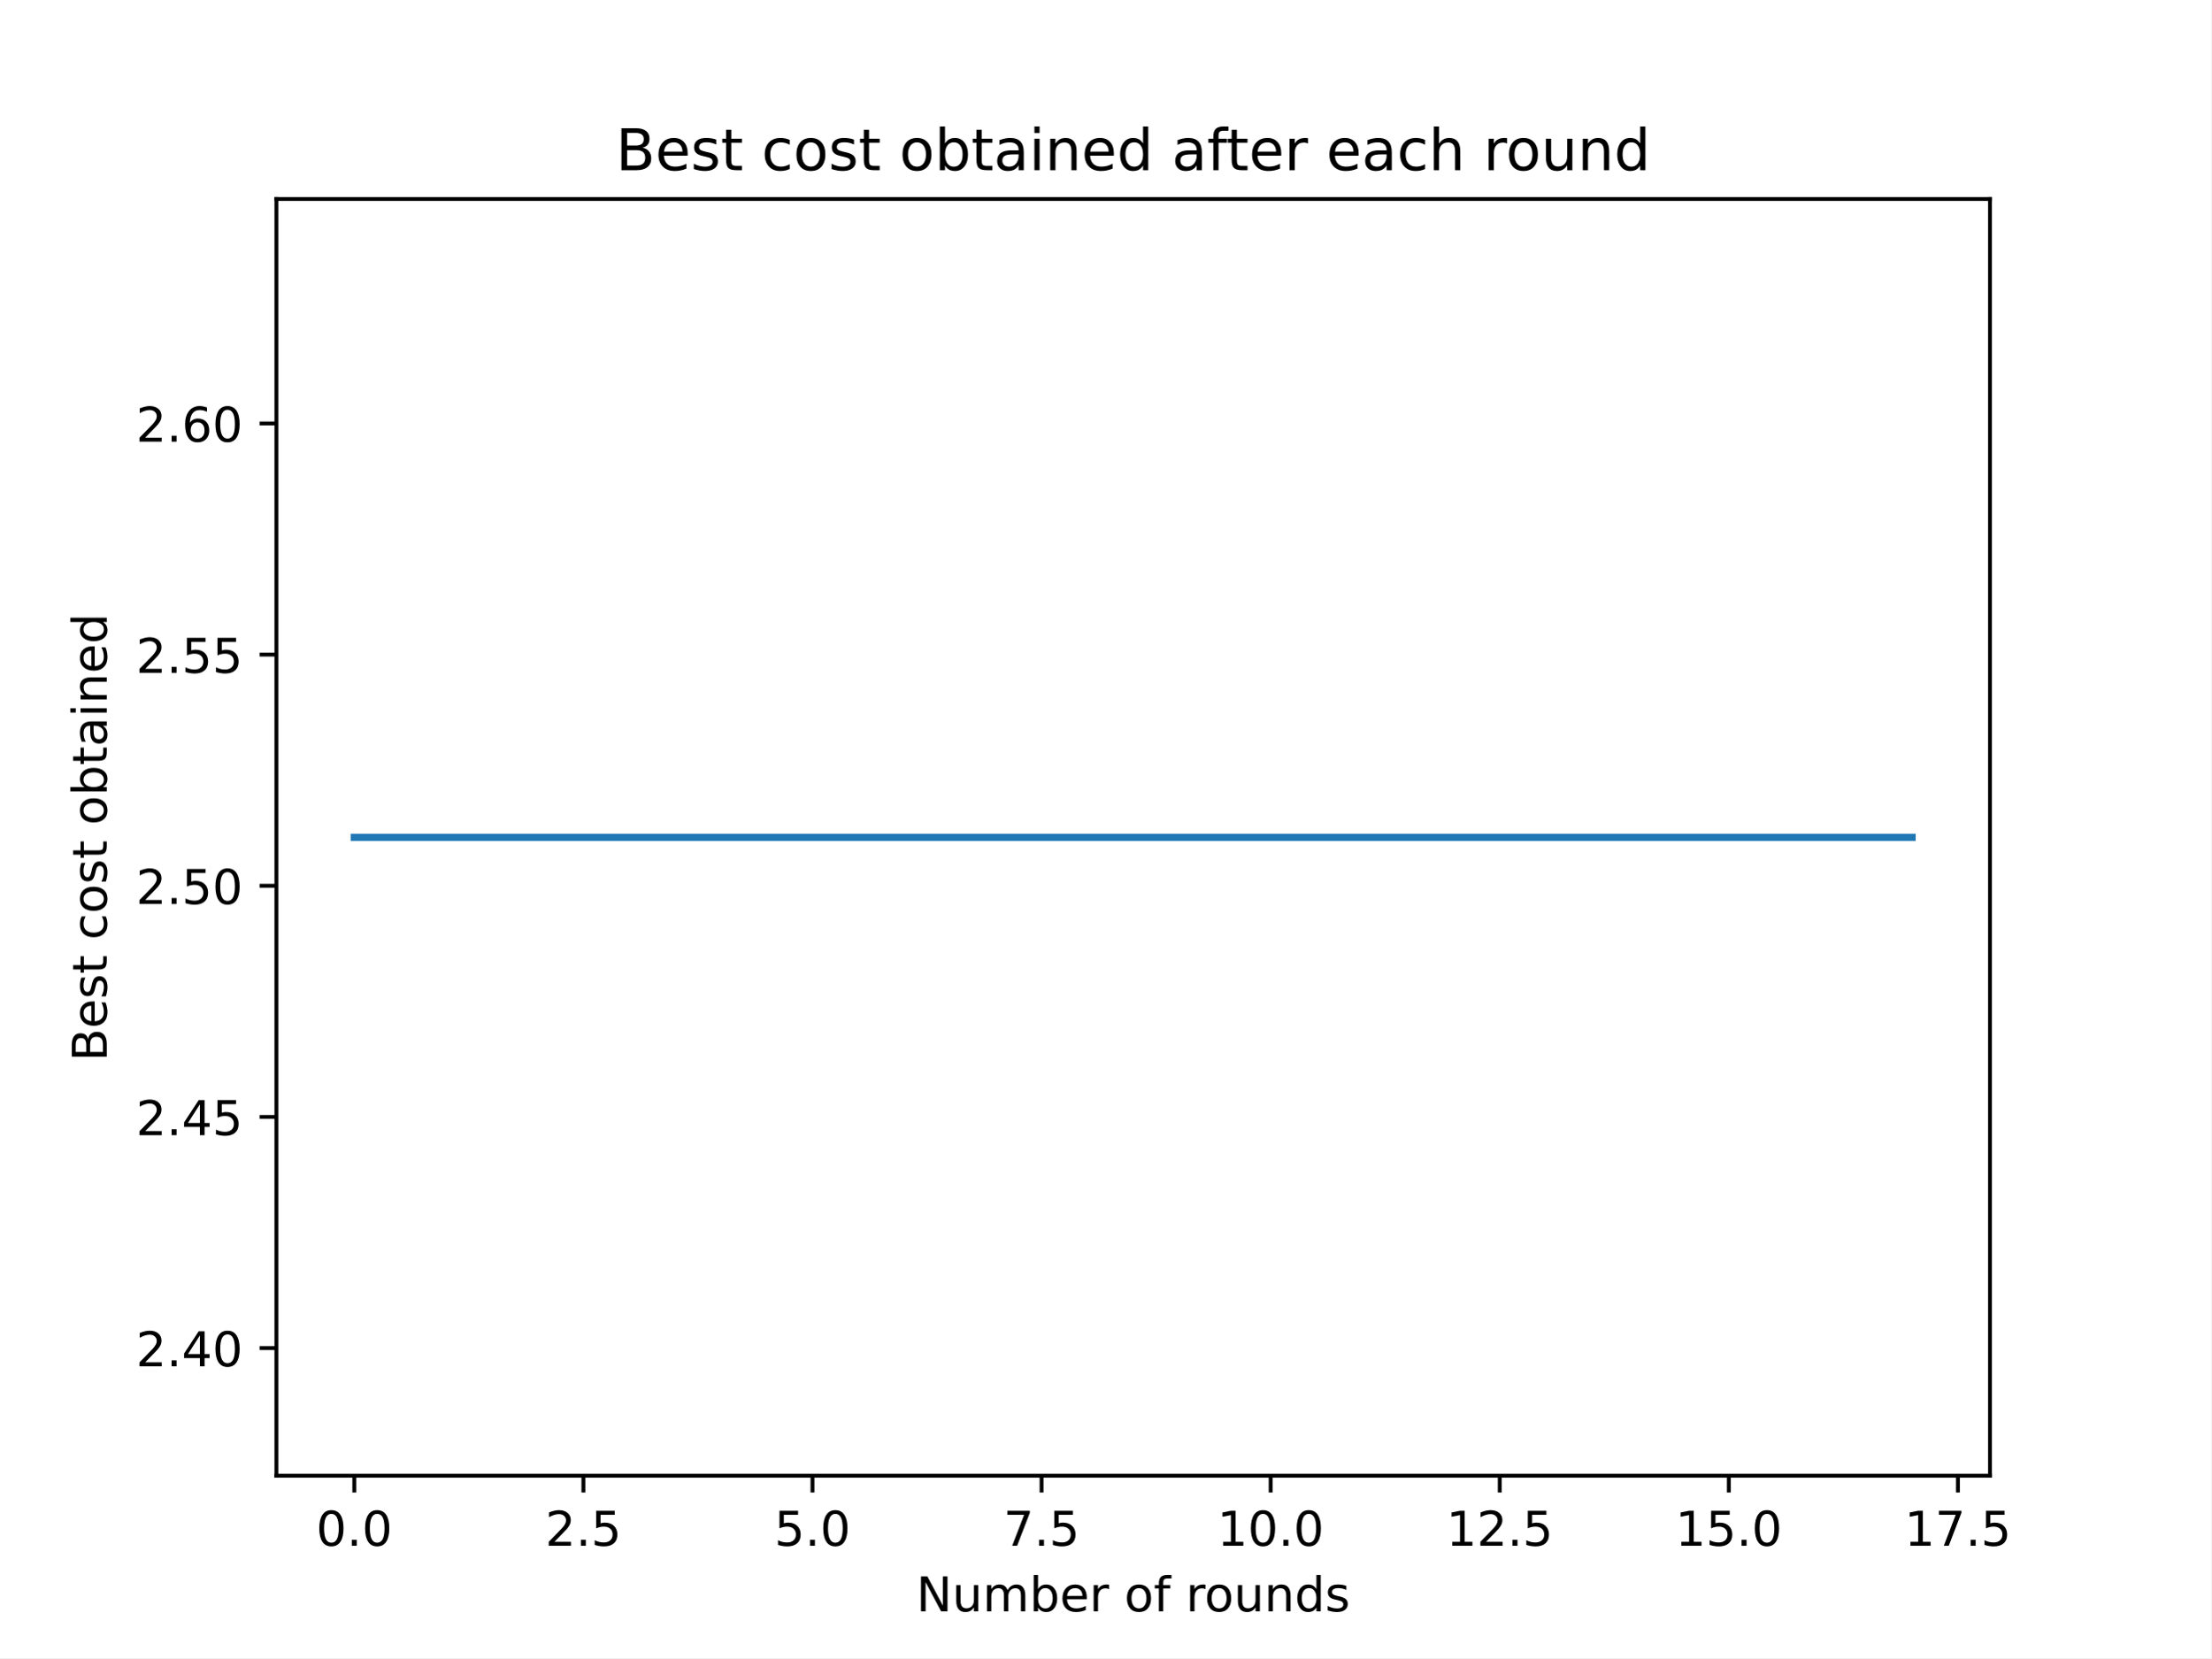
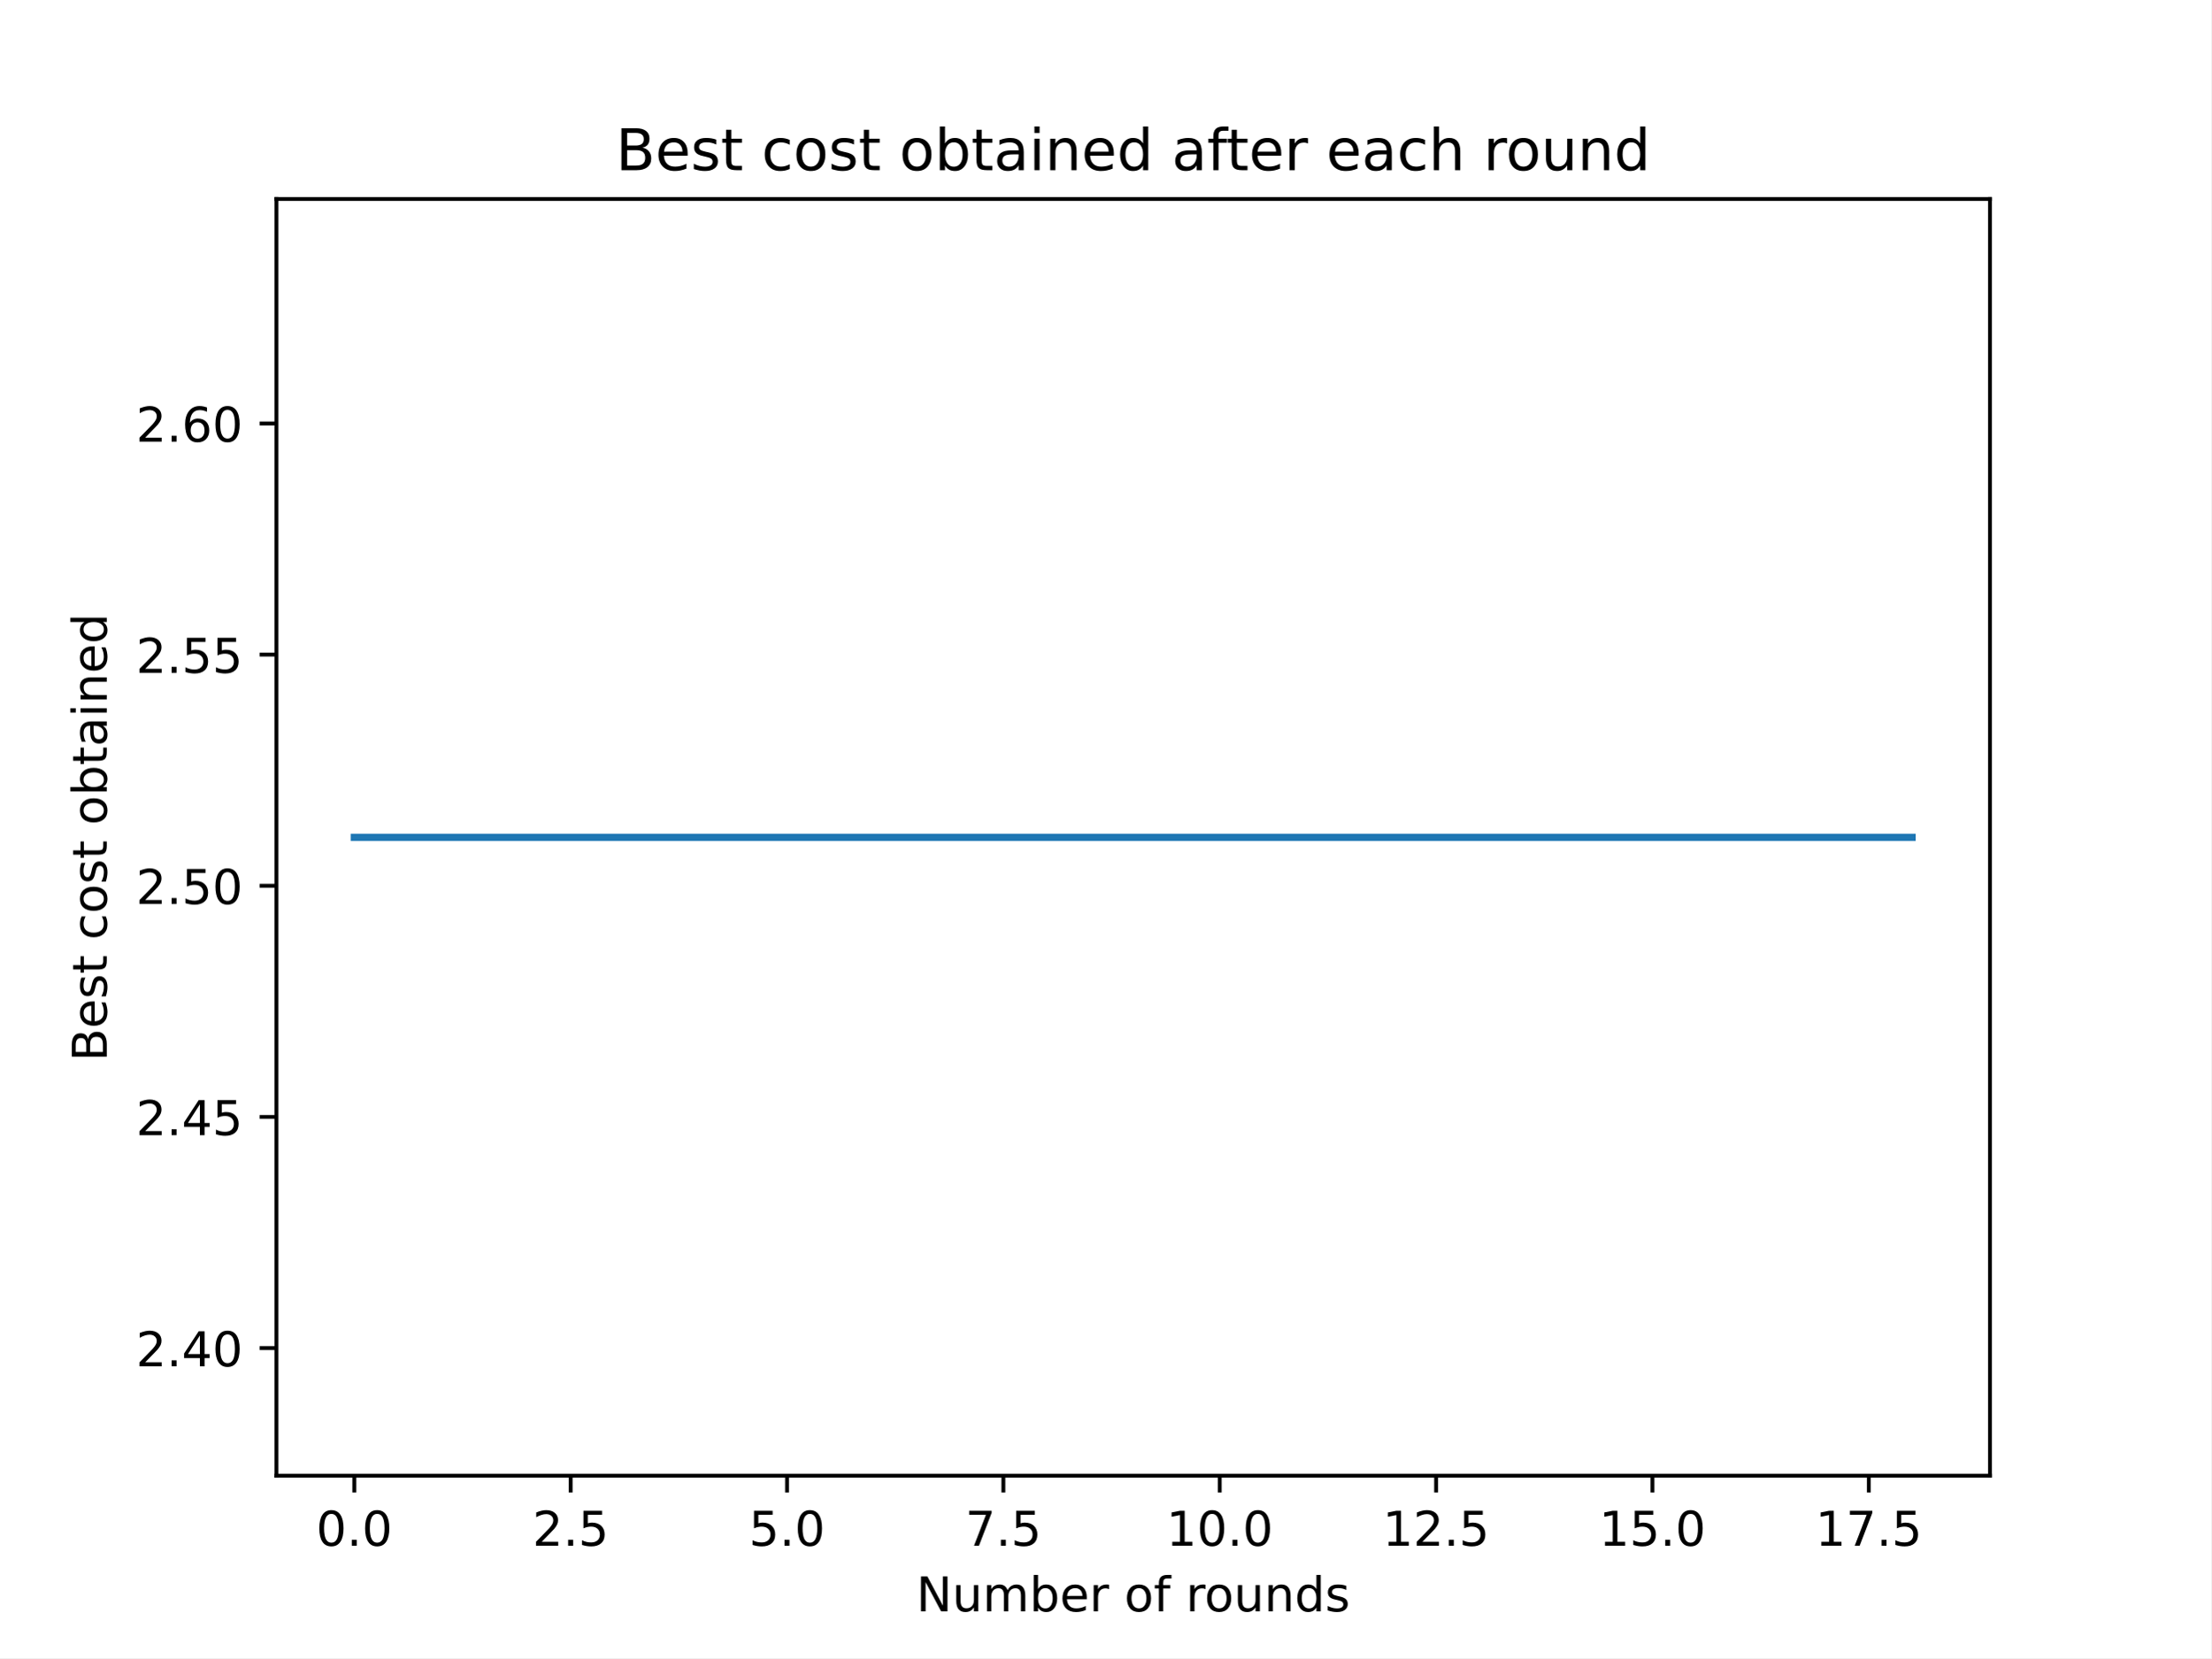
<svg xmlns="http://www.w3.org/2000/svg" xmlns:xlink="http://www.w3.org/1999/xlink" height="345.6pt" version="1.1" viewBox="0 0 460.8 345.6" width="460.8pt">
  <defs>
    <style type="text/css">*{stroke-linecap:butt;stroke-linejoin:round;}</style>
  </defs>
  <g id="figure_1">
    <g id="patch_1">
      <path d="M 0 345.6  L 460.8 345.6  L 460.8 0  L 0 0  z " style="fill:#ffffff;" />
    </g>
    <g id="axes_1">
      <g id="patch_2">
        <path d="M 57.6 307.584  L 414.72 307.584  L 414.72 41.472  L 57.6 41.472  z " style="fill:#ffffff;" />
      </g>
      <g id="matplotlib.axis_1">
        <g id="xtick_1">
          <g id="line2d_1">
            <defs>
-               <path d="M 0 0  L 0 3.5  " id="m80295693bd" style="stroke:#000000;stroke-width:0.8;" />
+               <path d="M 0 0  L 0 3.5  " id="maee20d42a5" style="stroke:#000000;stroke-width:0.8;" />
            </defs>
            <g>
-               <use style="stroke:#000000;stroke-width:0.8;" x="73.833" xlink:href="#m80295693bd" y="307.584" />
+               <use style="stroke:#000000;stroke-width:0.8;" x="73.833" xlink:href="#maee20d42a5" y="307.584" />
            </g>
          </g>
          <g id="text_1">
            <g transform="translate(65.88116 322.1824)scale(0.1 -0.1)">
              <defs>
                <path d="M 2034 4250  Q 1547 4250 1301 3770  Q 1056 3291 1056 2328  Q 1056 1369 1301 889  Q 1547 409 2034 409  Q 2525 409 2770 889  Q 3016 1369 3016 2328  Q 3016 3291 2770 3770  Q 2525 4250 2034 4250  z M 2034 4750  Q 2819 4750 3233 4129  Q 3647 3509 3647 2328  Q 3647 1150 3233 529  Q 2819 -91 2034 -91  Q 1250 -91 836 529  Q 422 1150 422 2328  Q 422 3509 836 4129  Q 1250 4750 2034 4750  z " id="DejaVuSans-30" transform="scale(0.015625)" />
                <path d="M 684 794  L 1344 794  L 1344 0  L 684 0  L 684 794  z " id="DejaVuSans-2e" transform="scale(0.015625)" />
              </defs>
              <use xlink:href="#DejaVuSans-30" />
              <use x="63.623" xlink:href="#DejaVuSans-2e" />
              <use x="95.41" xlink:href="#DejaVuSans-30" />
            </g>
          </g>
        </g>
        <g id="xtick_2">
          <g id="line2d_2">
            <g>
-               <use style="stroke:#000000;stroke-width:0.8;" x="121.576" xlink:href="#m80295693bd" y="307.584" />
+               <use style="stroke:#000000;stroke-width:0.8;" x="118.924" xlink:href="#maee20d42a5" y="307.584" />
            </g>
          </g>
          <g id="text_2">
-             <g transform="translate(113.6245 322.1824)scale(0.1 -0.1)">
+             <g transform="translate(110.9721 322.1824)scale(0.1 -0.1)">
              <defs>
                <path d="M 1228 531  L 3431 531  L 3431 0  L 469 0  L 469 531  Q 828 903 1448 1529  Q 2069 2156 2228 2338  Q 2531 2678 2651 2914  Q 2772 3150 2772 3378  Q 2772 3750 2511 3984  Q 2250 4219 1831 4219  Q 1534 4219 1204 4116  Q 875 4013 500 3803  L 500 4441  Q 881 4594 1212 4672  Q 1544 4750 1819 4750  Q 2544 4750 2975 4387  Q 3406 4025 3406 3419  Q 3406 3131 3298 2873  Q 3191 2616 2906 2266  Q 2828 2175 2409 1742  Q 1991 1309 1228 531  z " id="DejaVuSans-32" transform="scale(0.015625)" />
                <path d="M 691 4666  L 3169 4666  L 3169 4134  L 1269 4134  L 1269 2991  Q 1406 3038 1543 3061  Q 1681 3084 1819 3084  Q 2600 3084 3056 2656  Q 3513 2228 3513 1497  Q 3513 744 3044 326  Q 2575 -91 1722 -91  Q 1428 -91 1123 -41  Q 819 9 494 109  L 494 744  Q 775 591 1075 516  Q 1375 441 1709 441  Q 2250 441 2565 725  Q 2881 1009 2881 1497  Q 2881 1984 2565 2268  Q 2250 2553 1709 2553  Q 1456 2553 1204 2497  Q 953 2441 691 2322  L 691 4666  z " id="DejaVuSans-35" transform="scale(0.015625)" />
              </defs>
              <use xlink:href="#DejaVuSans-32" />
              <use x="63.623" xlink:href="#DejaVuSans-2e" />
              <use x="95.41" xlink:href="#DejaVuSans-35" />
            </g>
          </g>
        </g>
        <g id="xtick_3">
          <g id="line2d_3">
            <g>
-               <use style="stroke:#000000;stroke-width:0.8;" x="169.319" xlink:href="#m80295693bd" y="307.584" />
+               <use style="stroke:#000000;stroke-width:0.8;" x="164.015" xlink:href="#maee20d42a5" y="307.584" />
            </g>
          </g>
          <g id="text_3">
-             <g transform="translate(161.3678 322.1824)scale(0.1 -0.1)">
+             <g transform="translate(156.063 322.1824)scale(0.1 -0.1)">
              <use xlink:href="#DejaVuSans-35" />
              <use x="63.623" xlink:href="#DejaVuSans-2e" />
              <use x="95.41" xlink:href="#DejaVuSans-30" />
            </g>
          </g>
        </g>
        <g id="xtick_4">
          <g id="line2d_4">
            <g>
-               <use style="stroke:#000000;stroke-width:0.8;" x="217.063" xlink:href="#m80295693bd" y="307.584" />
+               <use style="stroke:#000000;stroke-width:0.8;" x="209.105" xlink:href="#maee20d42a5" y="307.584" />
            </g>
          </g>
          <g id="text_4">
-             <g transform="translate(209.1111 322.1824)scale(0.1 -0.1)">
+             <g transform="translate(201.1539 322.1824)scale(0.1 -0.1)">
              <defs>
                <path d="M 525 4666  L 3525 4666  L 3525 4397  L 1831 0  L 1172 0  L 2766 4134  L 525 4134  L 525 4666  z " id="DejaVuSans-37" transform="scale(0.015625)" />
              </defs>
              <use xlink:href="#DejaVuSans-37" />
              <use x="63.623" xlink:href="#DejaVuSans-2e" />
              <use x="95.41" xlink:href="#DejaVuSans-35" />
            </g>
          </g>
        </g>
        <g id="xtick_5">
          <g id="line2d_5">
            <g>
-               <use style="stroke:#000000;stroke-width:0.8;" x="264.806" xlink:href="#m80295693bd" y="307.584" />
+               <use style="stroke:#000000;stroke-width:0.8;" x="254.196" xlink:href="#maee20d42a5" y="307.584" />
            </g>
          </g>
          <g id="text_5">
-             <g transform="translate(253.6732 322.1824)scale(0.1 -0.1)">
+             <g transform="translate(243.0636 322.1824)scale(0.1 -0.1)">
              <defs>
                <path d="M 794 531  L 1825 531  L 1825 4091  L 703 3866  L 703 4441  L 1819 4666  L 2450 4666  L 2450 531  L 3481 531  L 3481 0  L 794 0  L 794 531  z " id="DejaVuSans-31" transform="scale(0.015625)" />
              </defs>
              <use xlink:href="#DejaVuSans-31" />
              <use x="63.623" xlink:href="#DejaVuSans-30" />
              <use x="127.246" xlink:href="#DejaVuSans-2e" />
              <use x="159.033" xlink:href="#DejaVuSans-30" />
            </g>
          </g>
        </g>
        <g id="xtick_6">
          <g id="line2d_6">
            <g>
-               <use style="stroke:#000000;stroke-width:0.8;" x="312.549" xlink:href="#m80295693bd" y="307.584" />
+               <use style="stroke:#000000;stroke-width:0.8;" x="299.287" xlink:href="#maee20d42a5" y="307.584" />
            </g>
          </g>
          <g id="text_6">
-             <g transform="translate(301.4165 322.1824)scale(0.1 -0.1)">
+             <g transform="translate(288.1545 322.1824)scale(0.1 -0.1)">
              <use xlink:href="#DejaVuSans-31" />
              <use x="63.623" xlink:href="#DejaVuSans-32" />
              <use x="127.246" xlink:href="#DejaVuSans-2e" />
              <use x="159.033" xlink:href="#DejaVuSans-35" />
            </g>
          </g>
        </g>
        <g id="xtick_7">
          <g id="line2d_7">
            <g>
-               <use style="stroke:#000000;stroke-width:0.8;" x="360.293" xlink:href="#m80295693bd" y="307.584" />
+               <use style="stroke:#000000;stroke-width:0.8;" x="344.378" xlink:href="#maee20d42a5" y="307.584" />
            </g>
          </g>
          <g id="text_7">
-             <g transform="translate(349.1598 322.1824)scale(0.1 -0.1)">
+             <g transform="translate(333.2454 322.1824)scale(0.1 -0.1)">
              <use xlink:href="#DejaVuSans-31" />
              <use x="63.623" xlink:href="#DejaVuSans-35" />
              <use x="127.246" xlink:href="#DejaVuSans-2e" />
              <use x="159.033" xlink:href="#DejaVuSans-30" />
            </g>
          </g>
        </g>
        <g id="xtick_8">
          <g id="line2d_8">
            <g>
-               <use style="stroke:#000000;stroke-width:0.8;" x="408.036" xlink:href="#m80295693bd" y="307.584" />
+               <use style="stroke:#000000;stroke-width:0.8;" x="389.469" xlink:href="#maee20d42a5" y="307.584" />
            </g>
          </g>
          <g id="text_8">
-             <g transform="translate(396.9031 322.1824)scale(0.1 -0.1)">
+             <g transform="translate(378.3363 322.1824)scale(0.1 -0.1)">
              <use xlink:href="#DejaVuSans-31" />
              <use x="63.623" xlink:href="#DejaVuSans-37" />
              <use x="127.246" xlink:href="#DejaVuSans-2e" />
              <use x="159.033" xlink:href="#DejaVuSans-35" />
            </g>
          </g>
        </g>
        <g id="text_9">
          <g transform="translate(190.9577 335.8606)scale(0.1 -0.1)">
            <defs>
              <path d="M 628 4666  L 1478 4666  L 3547 763  L 3547 4666  L 4159 4666  L 4159 0  L 3309 0  L 1241 3903  L 1241 0  L 628 0  L 628 4666  z " id="DejaVuSans-4e" transform="scale(0.015625)" />
              <path d="M 544 1381  L 544 3500  L 1119 3500  L 1119 1403  Q 1119 906 1312 657  Q 1506 409 1894 409  Q 2359 409 2629 706  Q 2900 1003 2900 1516  L 2900 3500  L 3475 3500  L 3475 0  L 2900 0  L 2900 538  Q 2691 219 2414 64  Q 2138 -91 1772 -91  Q 1169 -91 856 284  Q 544 659 544 1381  z M 1991 3584  L 1991 3584  z " id="DejaVuSans-75" transform="scale(0.015625)" />
              <path d="M 3328 2828  Q 3544 3216 3844 3400  Q 4144 3584 4550 3584  Q 5097 3584 5394 3201  Q 5691 2819 5691 2113  L 5691 0  L 5113 0  L 5113 2094  Q 5113 2597 4934 2840  Q 4756 3084 4391 3084  Q 3944 3084 3684 2787  Q 3425 2491 3425 1978  L 3425 0  L 2847 0  L 2847 2094  Q 2847 2600 2669 2842  Q 2491 3084 2119 3084  Q 1678 3084 1418 2786  Q 1159 2488 1159 1978  L 1159 0  L 581 0  L 581 3500  L 1159 3500  L 1159 2956  Q 1356 3278 1631 3431  Q 1906 3584 2284 3584  Q 2666 3584 2933 3390  Q 3200 3197 3328 2828  z " id="DejaVuSans-6d" transform="scale(0.015625)" />
              <path d="M 3116 1747  Q 3116 2381 2855 2742  Q 2594 3103 2138 3103  Q 1681 3103 1420 2742  Q 1159 2381 1159 1747  Q 1159 1113 1420 752  Q 1681 391 2138 391  Q 2594 391 2855 752  Q 3116 1113 3116 1747  z M 1159 2969  Q 1341 3281 1617 3432  Q 1894 3584 2278 3584  Q 2916 3584 3314 3078  Q 3713 2572 3713 1747  Q 3713 922 3314 415  Q 2916 -91 2278 -91  Q 1894 -91 1617 61  Q 1341 213 1159 525  L 1159 0  L 581 0  L 581 4863  L 1159 4863  L 1159 2969  z " id="DejaVuSans-62" transform="scale(0.015625)" />
              <path d="M 3597 1894  L 3597 1613  L 953 1613  Q 991 1019 1311 708  Q 1631 397 2203 397  Q 2534 397 2845 478  Q 3156 559 3463 722  L 3463 178  Q 3153 47 2828 -22  Q 2503 -91 2169 -91  Q 1331 -91 842 396  Q 353 884 353 1716  Q 353 2575 817 3079  Q 1281 3584 2069 3584  Q 2775 3584 3186 3129  Q 3597 2675 3597 1894  z M 3022 2063  Q 3016 2534 2758 2815  Q 2500 3097 2075 3097  Q 1594 3097 1305 2825  Q 1016 2553 972 2059  L 3022 2063  z " id="DejaVuSans-65" transform="scale(0.015625)" />
              <path d="M 2631 2963  Q 2534 3019 2420 3045  Q 2306 3072 2169 3072  Q 1681 3072 1420 2755  Q 1159 2438 1159 1844  L 1159 0  L 581 0  L 581 3500  L 1159 3500  L 1159 2956  Q 1341 3275 1631 3429  Q 1922 3584 2338 3584  Q 2397 3584 2469 3576  Q 2541 3569 2628 3553  L 2631 2963  z " id="DejaVuSans-72" transform="scale(0.015625)" />
              <path id="DejaVuSans-20" transform="scale(0.015625)" />
              <path d="M 1959 3097  Q 1497 3097 1228 2736  Q 959 2375 959 1747  Q 959 1119 1226 758  Q 1494 397 1959 397  Q 2419 397 2687 759  Q 2956 1122 2956 1747  Q 2956 2369 2687 2733  Q 2419 3097 1959 3097  z M 1959 3584  Q 2709 3584 3137 3096  Q 3566 2609 3566 1747  Q 3566 888 3137 398  Q 2709 -91 1959 -91  Q 1206 -91 779 398  Q 353 888 353 1747  Q 353 2609 779 3096  Q 1206 3584 1959 3584  z " id="DejaVuSans-6f" transform="scale(0.015625)" />
              <path d="M 2375 4863  L 2375 4384  L 1825 4384  Q 1516 4384 1395 4259  Q 1275 4134 1275 3809  L 1275 3500  L 2222 3500  L 2222 3053  L 1275 3053  L 1275 0  L 697 0  L 697 3053  L 147 3053  L 147 3500  L 697 3500  L 697 3744  Q 697 4328 969 4595  Q 1241 4863 1831 4863  L 2375 4863  z " id="DejaVuSans-66" transform="scale(0.015625)" />
              <path d="M 3513 2113  L 3513 0  L 2938 0  L 2938 2094  Q 2938 2591 2744 2837  Q 2550 3084 2163 3084  Q 1697 3084 1428 2787  Q 1159 2491 1159 1978  L 1159 0  L 581 0  L 581 3500  L 1159 3500  L 1159 2956  Q 1366 3272 1645 3428  Q 1925 3584 2291 3584  Q 2894 3584 3203 3211  Q 3513 2838 3513 2113  z " id="DejaVuSans-6e" transform="scale(0.015625)" />
              <path d="M 2906 2969  L 2906 4863  L 3481 4863  L 3481 0  L 2906 0  L 2906 525  Q 2725 213 2448 61  Q 2172 -91 1784 -91  Q 1150 -91 751 415  Q 353 922 353 1747  Q 353 2572 751 3078  Q 1150 3584 1784 3584  Q 2172 3584 2448 3432  Q 2725 3281 2906 2969  z M 947 1747  Q 947 1113 1208 752  Q 1469 391 1925 391  Q 2381 391 2643 752  Q 2906 1113 2906 1747  Q 2906 2381 2643 2742  Q 2381 3103 1925 3103  Q 1469 3103 1208 2742  Q 947 2381 947 1747  z " id="DejaVuSans-64" transform="scale(0.015625)" />
              <path d="M 2834 3397  L 2834 2853  Q 2591 2978 2328 3040  Q 2066 3103 1784 3103  Q 1356 3103 1142 2972  Q 928 2841 928 2578  Q 928 2378 1081 2264  Q 1234 2150 1697 2047  L 1894 2003  Q 2506 1872 2764 1633  Q 3022 1394 3022 966  Q 3022 478 2636 193  Q 2250 -91 1575 -91  Q 1294 -91 989 -36  Q 684 19 347 128  L 347 722  Q 666 556 975 473  Q 1284 391 1588 391  Q 1994 391 2212 530  Q 2431 669 2431 922  Q 2431 1156 2273 1281  Q 2116 1406 1581 1522  L 1381 1569  Q 847 1681 609 1914  Q 372 2147 372 2553  Q 372 3047 722 3315  Q 1072 3584 1716 3584  Q 2034 3584 2315 3537  Q 2597 3491 2834 3397  z " id="DejaVuSans-73" transform="scale(0.015625)" />
            </defs>
            <use xlink:href="#DejaVuSans-4e" />
            <use x="74.805" xlink:href="#DejaVuSans-75" />
            <use x="138.184" xlink:href="#DejaVuSans-6d" />
            <use x="235.596" xlink:href="#DejaVuSans-62" />
            <use x="299.072" xlink:href="#DejaVuSans-65" />
            <use x="360.596" xlink:href="#DejaVuSans-72" />
            <use x="401.709" xlink:href="#DejaVuSans-20" />
            <use x="433.496" xlink:href="#DejaVuSans-6f" />
            <use x="494.678" xlink:href="#DejaVuSans-66" />
            <use x="529.883" xlink:href="#DejaVuSans-20" />
            <use x="561.67" xlink:href="#DejaVuSans-72" />
            <use x="600.533" xlink:href="#DejaVuSans-6f" />
            <use x="661.715" xlink:href="#DejaVuSans-75" />
            <use x="725.094" xlink:href="#DejaVuSans-6e" />
            <use x="788.473" xlink:href="#DejaVuSans-64" />
            <use x="851.949" xlink:href="#DejaVuSans-73" />
          </g>
        </g>
      </g>
      <g id="matplotlib.axis_2">
        <g id="ytick_1">
          <g id="line2d_9">
            <defs>
-               <path d="M 0 0  L -3.5 0  " id="m82b734c12a" style="stroke:#000000;stroke-width:0.8;" />
+               <path d="M 0 0  L -3.5 0  " id="m3cbd42e0bd" style="stroke:#000000;stroke-width:0.8;" />
            </defs>
            <g>
-               <use style="stroke:#000000;stroke-width:0.8;" x="57.6" xlink:href="#m82b734c12a" y="280.983" />
+               <use style="stroke:#000000;stroke-width:0.8;" x="57.6" xlink:href="#m3cbd42e0bd" y="280.983" />
            </g>
          </g>
          <g id="text_10">
            <g transform="translate(28.33438 284.782)scale(0.1 -0.1)">
              <defs>
                <path d="M 2419 4116  L 825 1625  L 2419 1625  L 2419 4116  z M 2253 4666  L 3047 4666  L 3047 1625  L 3713 1625  L 3713 1100  L 3047 1100  L 3047 0  L 2419 0  L 2419 1100  L 313 1100  L 313 1709  L 2253 4666  z " id="DejaVuSans-34" transform="scale(0.015625)" />
              </defs>
              <use xlink:href="#DejaVuSans-32" />
              <use x="63.623" xlink:href="#DejaVuSans-2e" />
              <use x="95.41" xlink:href="#DejaVuSans-34" />
              <use x="159.033" xlink:href="#DejaVuSans-30" />
            </g>
          </g>
        </g>
        <g id="ytick_2">
          <g id="line2d_10">
            <g>
-               <use style="stroke:#000000;stroke-width:0.8;" x="57.6" xlink:href="#m82b734c12a" y="232.801" />
+               <use style="stroke:#000000;stroke-width:0.8;" x="57.6" xlink:href="#m3cbd42e0bd" y="232.801" />
            </g>
          </g>
          <g id="text_11">
            <g transform="translate(28.33438 236.5998)scale(0.1 -0.1)">
              <use xlink:href="#DejaVuSans-32" />
              <use x="63.623" xlink:href="#DejaVuSans-2e" />
              <use x="95.41" xlink:href="#DejaVuSans-34" />
              <use x="159.033" xlink:href="#DejaVuSans-35" />
            </g>
          </g>
        </g>
        <g id="ytick_3">
          <g id="line2d_11">
            <g>
-               <use style="stroke:#000000;stroke-width:0.8;" x="57.6" xlink:href="#m82b734c12a" y="184.618" />
+               <use style="stroke:#000000;stroke-width:0.8;" x="57.6" xlink:href="#m3cbd42e0bd" y="184.618" />
            </g>
          </g>
          <g id="text_12">
            <g transform="translate(28.33438 188.4176)scale(0.1 -0.1)">
              <use xlink:href="#DejaVuSans-32" />
              <use x="63.623" xlink:href="#DejaVuSans-2e" />
              <use x="95.41" xlink:href="#DejaVuSans-35" />
              <use x="159.033" xlink:href="#DejaVuSans-30" />
            </g>
          </g>
        </g>
        <g id="ytick_4">
          <g id="line2d_12">
            <g>
-               <use style="stroke:#000000;stroke-width:0.8;" x="57.6" xlink:href="#m82b734c12a" y="136.436" />
+               <use style="stroke:#000000;stroke-width:0.8;" x="57.6" xlink:href="#m3cbd42e0bd" y="136.436" />
            </g>
          </g>
          <g id="text_13">
            <g transform="translate(28.33438 140.2354)scale(0.1 -0.1)">
              <use xlink:href="#DejaVuSans-32" />
              <use x="63.623" xlink:href="#DejaVuSans-2e" />
              <use x="95.41" xlink:href="#DejaVuSans-35" />
              <use x="159.033" xlink:href="#DejaVuSans-35" />
            </g>
          </g>
        </g>
        <g id="ytick_5">
          <g id="line2d_13">
            <g>
-               <use style="stroke:#000000;stroke-width:0.8;" x="57.6" xlink:href="#m82b734c12a" y="88.254" />
+               <use style="stroke:#000000;stroke-width:0.8;" x="57.6" xlink:href="#m3cbd42e0bd" y="88.254" />
            </g>
          </g>
          <g id="text_14">
            <g transform="translate(28.33438 92.05318)scale(0.1 -0.1)">
              <defs>
                <path d="M 2113 2584  Q 1688 2584 1439 2293  Q 1191 2003 1191 1497  Q 1191 994 1439 701  Q 1688 409 2113 409  Q 2538 409 2786 701  Q 3034 994 3034 1497  Q 3034 2003 2786 2293  Q 2538 2584 2113 2584  z M 3366 4563  L 3366 3988  Q 3128 4100 2886 4159  Q 2644 4219 2406 4219  Q 1781 4219 1451 3797  Q 1122 3375 1075 2522  Q 1259 2794 1537 2939  Q 1816 3084 2150 3084  Q 2853 3084 3261 2657  Q 3669 2231 3669 1497  Q 3669 778 3244 343  Q 2819 -91 2113 -91  Q 1303 -91 875 529  Q 447 1150 447 2328  Q 447 3434 972 4092  Q 1497 4750 2381 4750  Q 2619 4750 2861 4703  Q 3103 4656 3366 4563  z " id="DejaVuSans-36" transform="scale(0.015625)" />
              </defs>
              <use xlink:href="#DejaVuSans-32" />
              <use x="63.623" xlink:href="#DejaVuSans-2e" />
              <use x="95.41" xlink:href="#DejaVuSans-36" />
              <use x="159.033" xlink:href="#DejaVuSans-30" />
            </g>
          </g>
        </g>
        <g id="text_15">
          <g transform="translate(22.25469 221.2178)rotate(-90)scale(0.1 -0.1)">
            <defs>
              <path d="M 1259 2228  L 1259 519  L 2272 519  Q 2781 519 3026 730  Q 3272 941 3272 1375  Q 3272 1813 3026 2020  Q 2781 2228 2272 2228  L 1259 2228  z M 1259 4147  L 1259 2741  L 2194 2741  Q 2656 2741 2882 2914  Q 3109 3088 3109 3444  Q 3109 3797 2882 3972  Q 2656 4147 2194 4147  L 1259 4147  z M 628 4666  L 2241 4666  Q 2963 4666 3353 4366  Q 3744 4066 3744 3513  Q 3744 3084 3544 2831  Q 3344 2578 2956 2516  Q 3422 2416 3680 2098  Q 3938 1781 3938 1306  Q 3938 681 3513 340  Q 3088 0 2303 0  L 628 0  L 628 4666  z " id="DejaVuSans-42" transform="scale(0.015625)" />
              <path d="M 1172 4494  L 1172 3500  L 2356 3500  L 2356 3053  L 1172 3053  L 1172 1153  Q 1172 725 1289 603  Q 1406 481 1766 481  L 2356 481  L 2356 0  L 1766 0  Q 1100 0 847 248  Q 594 497 594 1153  L 594 3053  L 172 3053  L 172 3500  L 594 3500  L 594 4494  L 1172 4494  z " id="DejaVuSans-74" transform="scale(0.015625)" />
              <path d="M 3122 3366  L 3122 2828  Q 2878 2963 2633 3030  Q 2388 3097 2138 3097  Q 1578 3097 1268 2742  Q 959 2388 959 1747  Q 959 1106 1268 751  Q 1578 397 2138 397  Q 2388 397 2633 464  Q 2878 531 3122 666  L 3122 134  Q 2881 22 2623 -34  Q 2366 -91 2075 -91  Q 1284 -91 818 406  Q 353 903 353 1747  Q 353 2603 823 3093  Q 1294 3584 2113 3584  Q 2378 3584 2631 3529  Q 2884 3475 3122 3366  z " id="DejaVuSans-63" transform="scale(0.015625)" />
              <path d="M 2194 1759  Q 1497 1759 1228 1600  Q 959 1441 959 1056  Q 959 750 1161 570  Q 1363 391 1709 391  Q 2188 391 2477 730  Q 2766 1069 2766 1631  L 2766 1759  L 2194 1759  z M 3341 1997  L 3341 0  L 2766 0  L 2766 531  Q 2569 213 2275 61  Q 1981 -91 1556 -91  Q 1019 -91 701 211  Q 384 513 384 1019  Q 384 1609 779 1909  Q 1175 2209 1959 2209  L 2766 2209  L 2766 2266  Q 2766 2663 2505 2880  Q 2244 3097 1772 3097  Q 1472 3097 1187 3025  Q 903 2953 641 2809  L 641 3341  Q 956 3463 1253 3523  Q 1550 3584 1831 3584  Q 2591 3584 2966 3190  Q 3341 2797 3341 1997  z " id="DejaVuSans-61" transform="scale(0.015625)" />
              <path d="M 603 3500  L 1178 3500  L 1178 0  L 603 0  L 603 3500  z M 603 4863  L 1178 4863  L 1178 4134  L 603 4134  L 603 4863  z " id="DejaVuSans-69" transform="scale(0.015625)" />
            </defs>
            <use xlink:href="#DejaVuSans-42" />
            <use x="68.604" xlink:href="#DejaVuSans-65" />
            <use x="130.127" xlink:href="#DejaVuSans-73" />
            <use x="182.227" xlink:href="#DejaVuSans-74" />
            <use x="221.436" xlink:href="#DejaVuSans-20" />
            <use x="253.223" xlink:href="#DejaVuSans-63" />
            <use x="308.203" xlink:href="#DejaVuSans-6f" />
            <use x="369.385" xlink:href="#DejaVuSans-73" />
            <use x="421.484" xlink:href="#DejaVuSans-74" />
            <use x="460.693" xlink:href="#DejaVuSans-20" />
            <use x="492.48" xlink:href="#DejaVuSans-6f" />
            <use x="553.662" xlink:href="#DejaVuSans-62" />
            <use x="617.139" xlink:href="#DejaVuSans-74" />
            <use x="656.348" xlink:href="#DejaVuSans-61" />
            <use x="717.627" xlink:href="#DejaVuSans-69" />
            <use x="745.41" xlink:href="#DejaVuSans-6e" />
            <use x="808.789" xlink:href="#DejaVuSans-65" />
            <use x="870.312" xlink:href="#DejaVuSans-64" />
          </g>
        </g>
      </g>
      <g id="line2d_14">
-         <path clip-path="url(#p6d48c4a26d)" d="M 73.833 174.528  L 92.93 174.528  L 112.027 174.528  L 131.125 174.528  L 150.222 174.528  L 169.319 174.528  L 188.417 174.528  L 207.514 174.528  L 226.611 174.528  L 245.709 174.528  L 264.806 174.528  L 283.903 174.528  L 303.001 174.528  L 322.098 174.528  L 341.195 174.528  L 360.293 174.528  L 379.39 174.528  L 398.487 174.528  " style="fill:none;stroke:#1f77b4;stroke-linecap:square;stroke-width:1.5;" />
+         <path clip-path="url(#p2a0a4e876b)" d="M 73.833 174.528  L 91.869 174.528  L 109.905 174.528  L 127.942 174.528  L 145.978 174.528  L 164.015 174.528  L 182.051 174.528  L 200.087 174.528  L 218.124 174.528  L 236.16 174.528  L 254.196 174.528  L 272.233 174.528  L 290.269 174.528  L 308.305 174.528  L 326.342 174.528  L 344.378 174.528  L 362.415 174.528  L 380.451 174.528  L 398.487 174.528  " style="fill:none;stroke:#1f77b4;stroke-linecap:square;stroke-width:1.5;" />
      </g>
      <g id="patch_3">
        <path d="M 57.6 307.584  L 57.6 41.472  " style="fill:none;stroke:#000000;stroke-linecap:square;stroke-linejoin:miter;stroke-width:0.8;" />
      </g>
      <g id="patch_4">
        <path d="M 414.72 307.584  L 414.72 41.472  " style="fill:none;stroke:#000000;stroke-linecap:square;stroke-linejoin:miter;stroke-width:0.8;" />
      </g>
      <g id="patch_5">
        <path d="M 57.6 307.584  L 414.72 307.584  " style="fill:none;stroke:#000000;stroke-linecap:square;stroke-linejoin:miter;stroke-width:0.8;" />
      </g>
      <g id="patch_6">
        <path d="M 57.6 41.472  L 414.72 41.472  " style="fill:none;stroke:#000000;stroke-linecap:square;stroke-linejoin:miter;stroke-width:0.8;" />
      </g>
      <g id="text_16">
        <g transform="translate(128.3297 35.472)scale(0.12 -0.12)">
          <defs>
            <path d="M 3513 2113  L 3513 0  L 2938 0  L 2938 2094  Q 2938 2591 2744 2837  Q 2550 3084 2163 3084  Q 1697 3084 1428 2787  Q 1159 2491 1159 1978  L 1159 0  L 581 0  L 581 4863  L 1159 4863  L 1159 2956  Q 1366 3272 1645 3428  Q 1925 3584 2291 3584  Q 2894 3584 3203 3211  Q 3513 2838 3513 2113  z " id="DejaVuSans-68" transform="scale(0.015625)" />
          </defs>
          <use xlink:href="#DejaVuSans-42" />
          <use x="68.604" xlink:href="#DejaVuSans-65" />
          <use x="130.127" xlink:href="#DejaVuSans-73" />
          <use x="182.227" xlink:href="#DejaVuSans-74" />
          <use x="221.436" xlink:href="#DejaVuSans-20" />
          <use x="253.223" xlink:href="#DejaVuSans-63" />
          <use x="308.203" xlink:href="#DejaVuSans-6f" />
          <use x="369.385" xlink:href="#DejaVuSans-73" />
          <use x="421.484" xlink:href="#DejaVuSans-74" />
          <use x="460.693" xlink:href="#DejaVuSans-20" />
          <use x="492.48" xlink:href="#DejaVuSans-6f" />
          <use x="553.662" xlink:href="#DejaVuSans-62" />
          <use x="617.139" xlink:href="#DejaVuSans-74" />
          <use x="656.348" xlink:href="#DejaVuSans-61" />
          <use x="717.627" xlink:href="#DejaVuSans-69" />
          <use x="745.41" xlink:href="#DejaVuSans-6e" />
          <use x="808.789" xlink:href="#DejaVuSans-65" />
          <use x="870.312" xlink:href="#DejaVuSans-64" />
          <use x="933.789" xlink:href="#DejaVuSans-20" />
          <use x="965.576" xlink:href="#DejaVuSans-61" />
          <use x="1026.855" xlink:href="#DejaVuSans-66" />
          <use x="1060.311" xlink:href="#DejaVuSans-74" />
          <use x="1099.52" xlink:href="#DejaVuSans-65" />
          <use x="1161.043" xlink:href="#DejaVuSans-72" />
          <use x="1202.156" xlink:href="#DejaVuSans-20" />
          <use x="1233.943" xlink:href="#DejaVuSans-65" />
          <use x="1295.467" xlink:href="#DejaVuSans-61" />
          <use x="1356.746" xlink:href="#DejaVuSans-63" />
          <use x="1411.727" xlink:href="#DejaVuSans-68" />
          <use x="1475.105" xlink:href="#DejaVuSans-20" />
          <use x="1506.893" xlink:href="#DejaVuSans-72" />
          <use x="1545.756" xlink:href="#DejaVuSans-6f" />
          <use x="1606.938" xlink:href="#DejaVuSans-75" />
          <use x="1670.316" xlink:href="#DejaVuSans-6e" />
          <use x="1733.695" xlink:href="#DejaVuSans-64" />
        </g>
      </g>
    </g>
  </g>
  <defs>
-     <clipPath id="p6d48c4a26d">
+     <clipPath id="p2a0a4e876b">
      <rect height="266.112" width="357.12" x="57.6" y="41.472" />
    </clipPath>
  </defs>
</svg>
